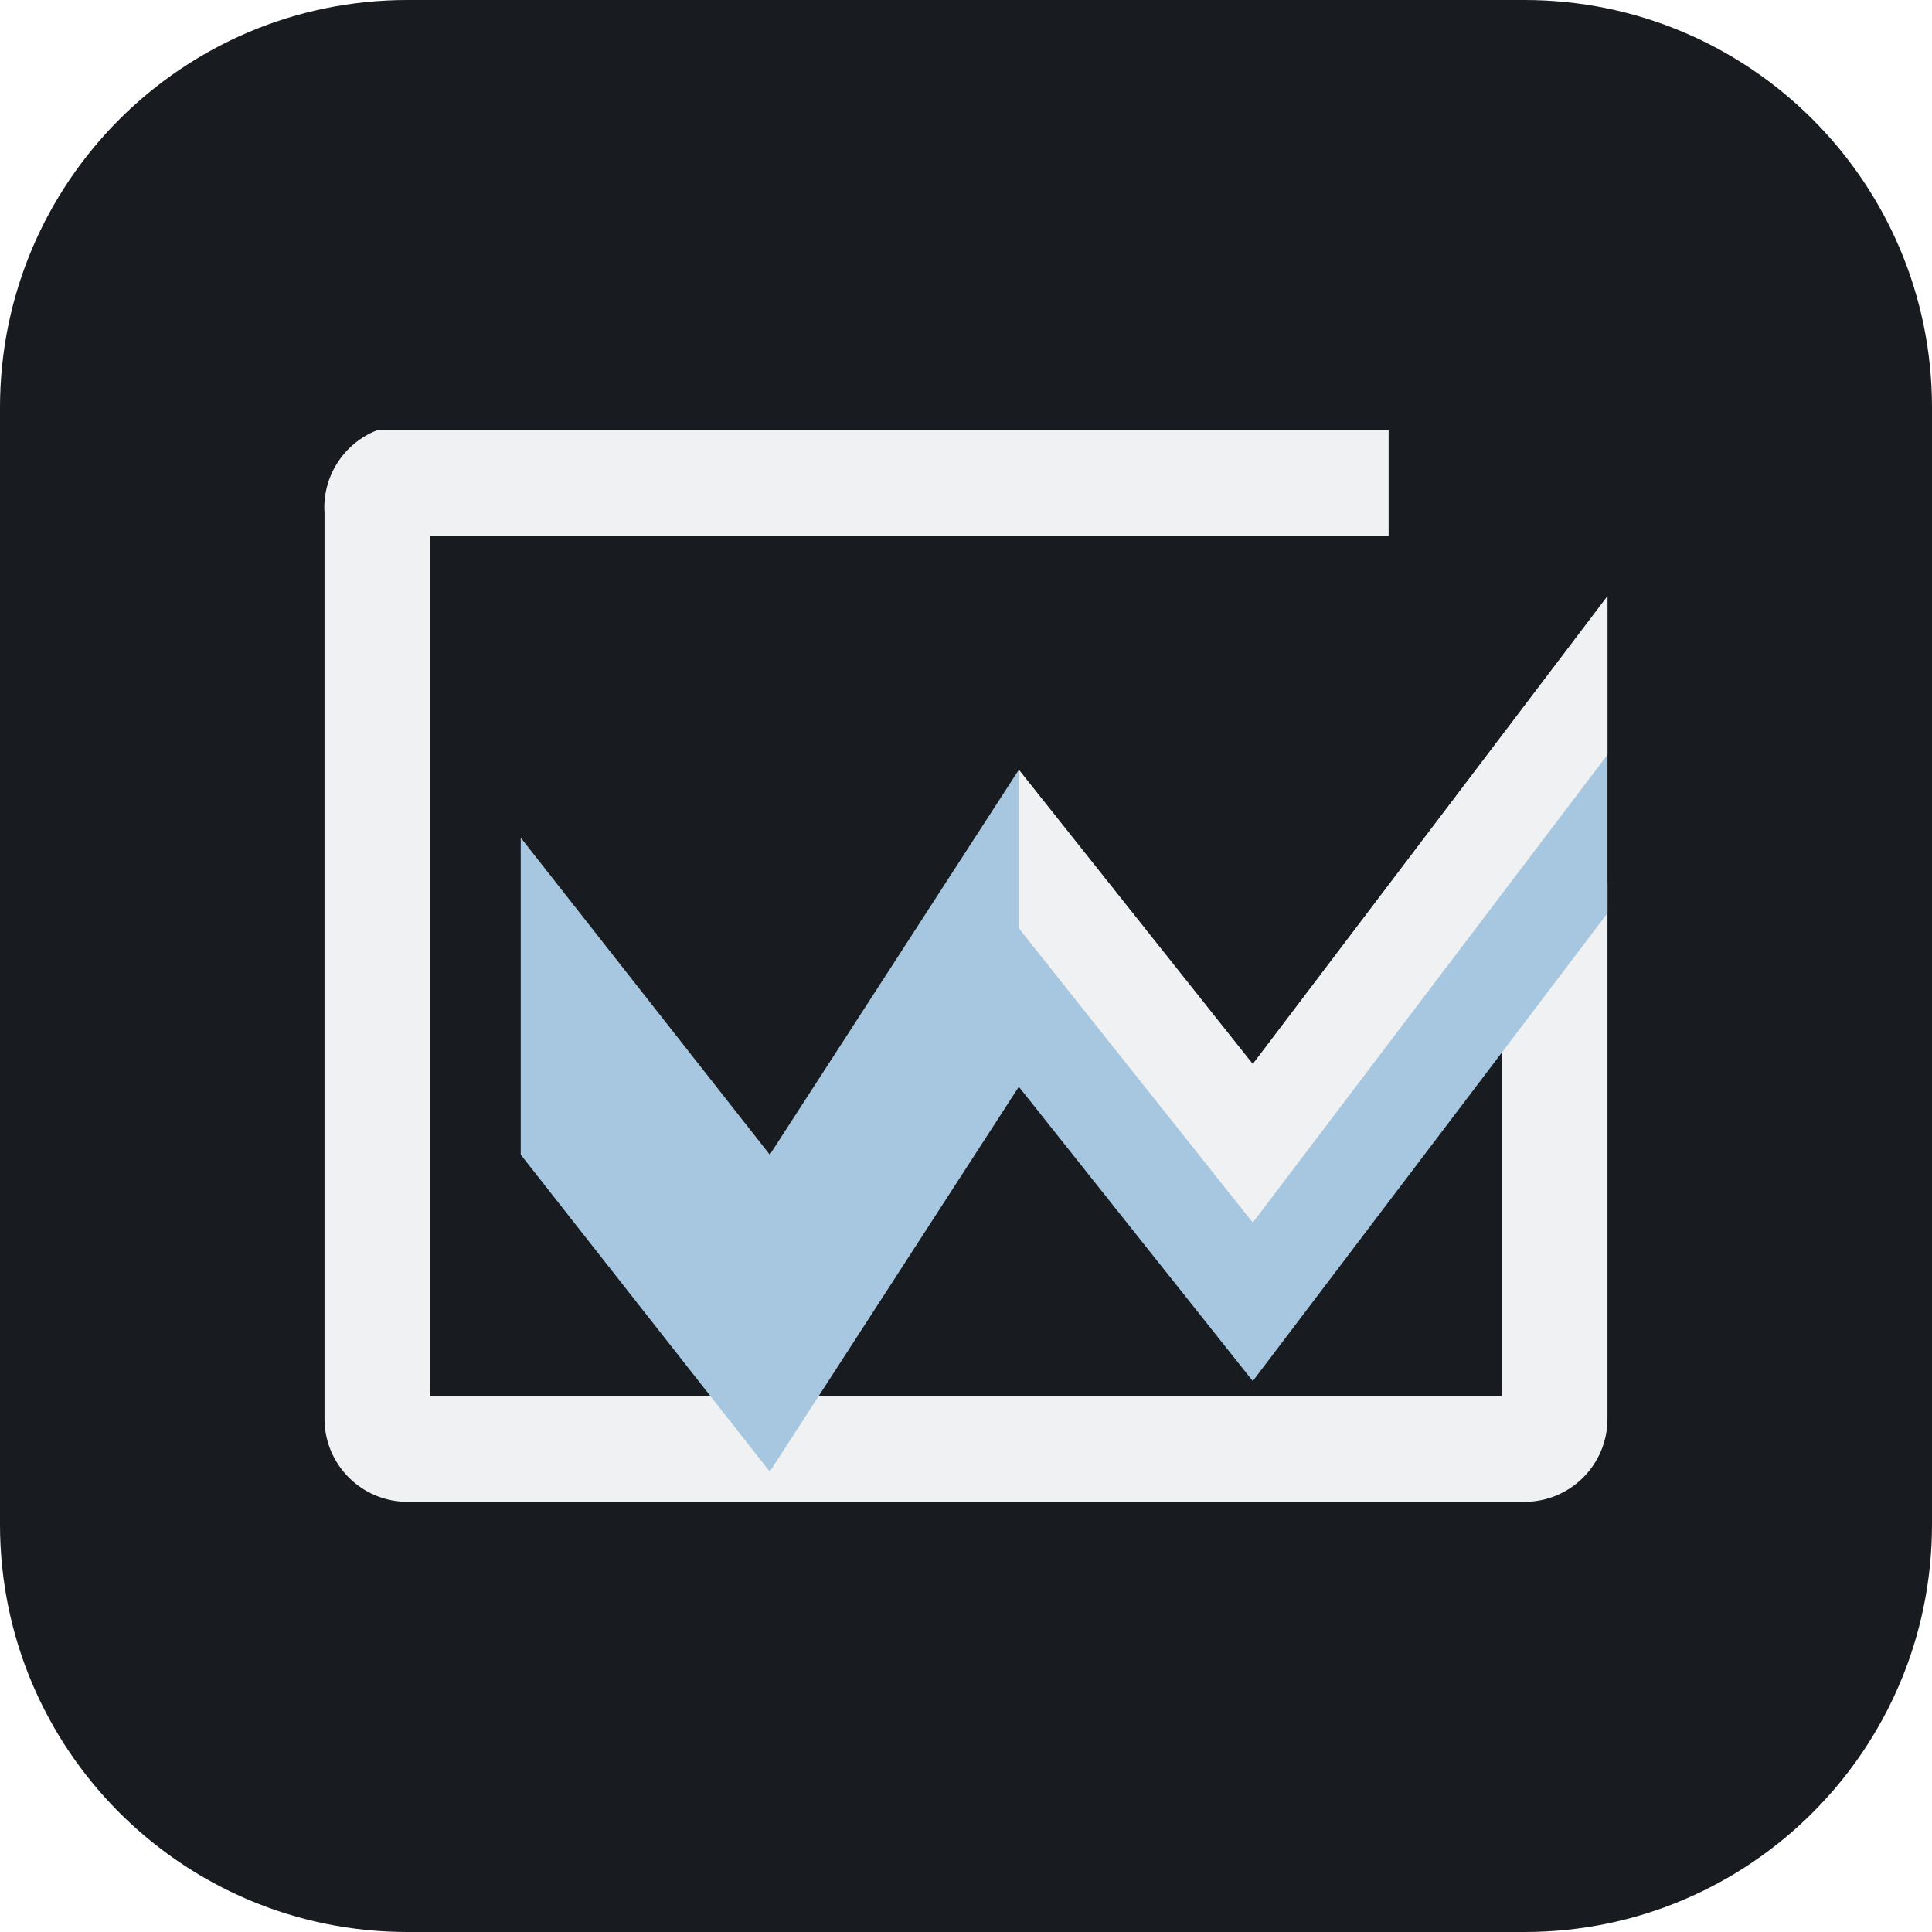
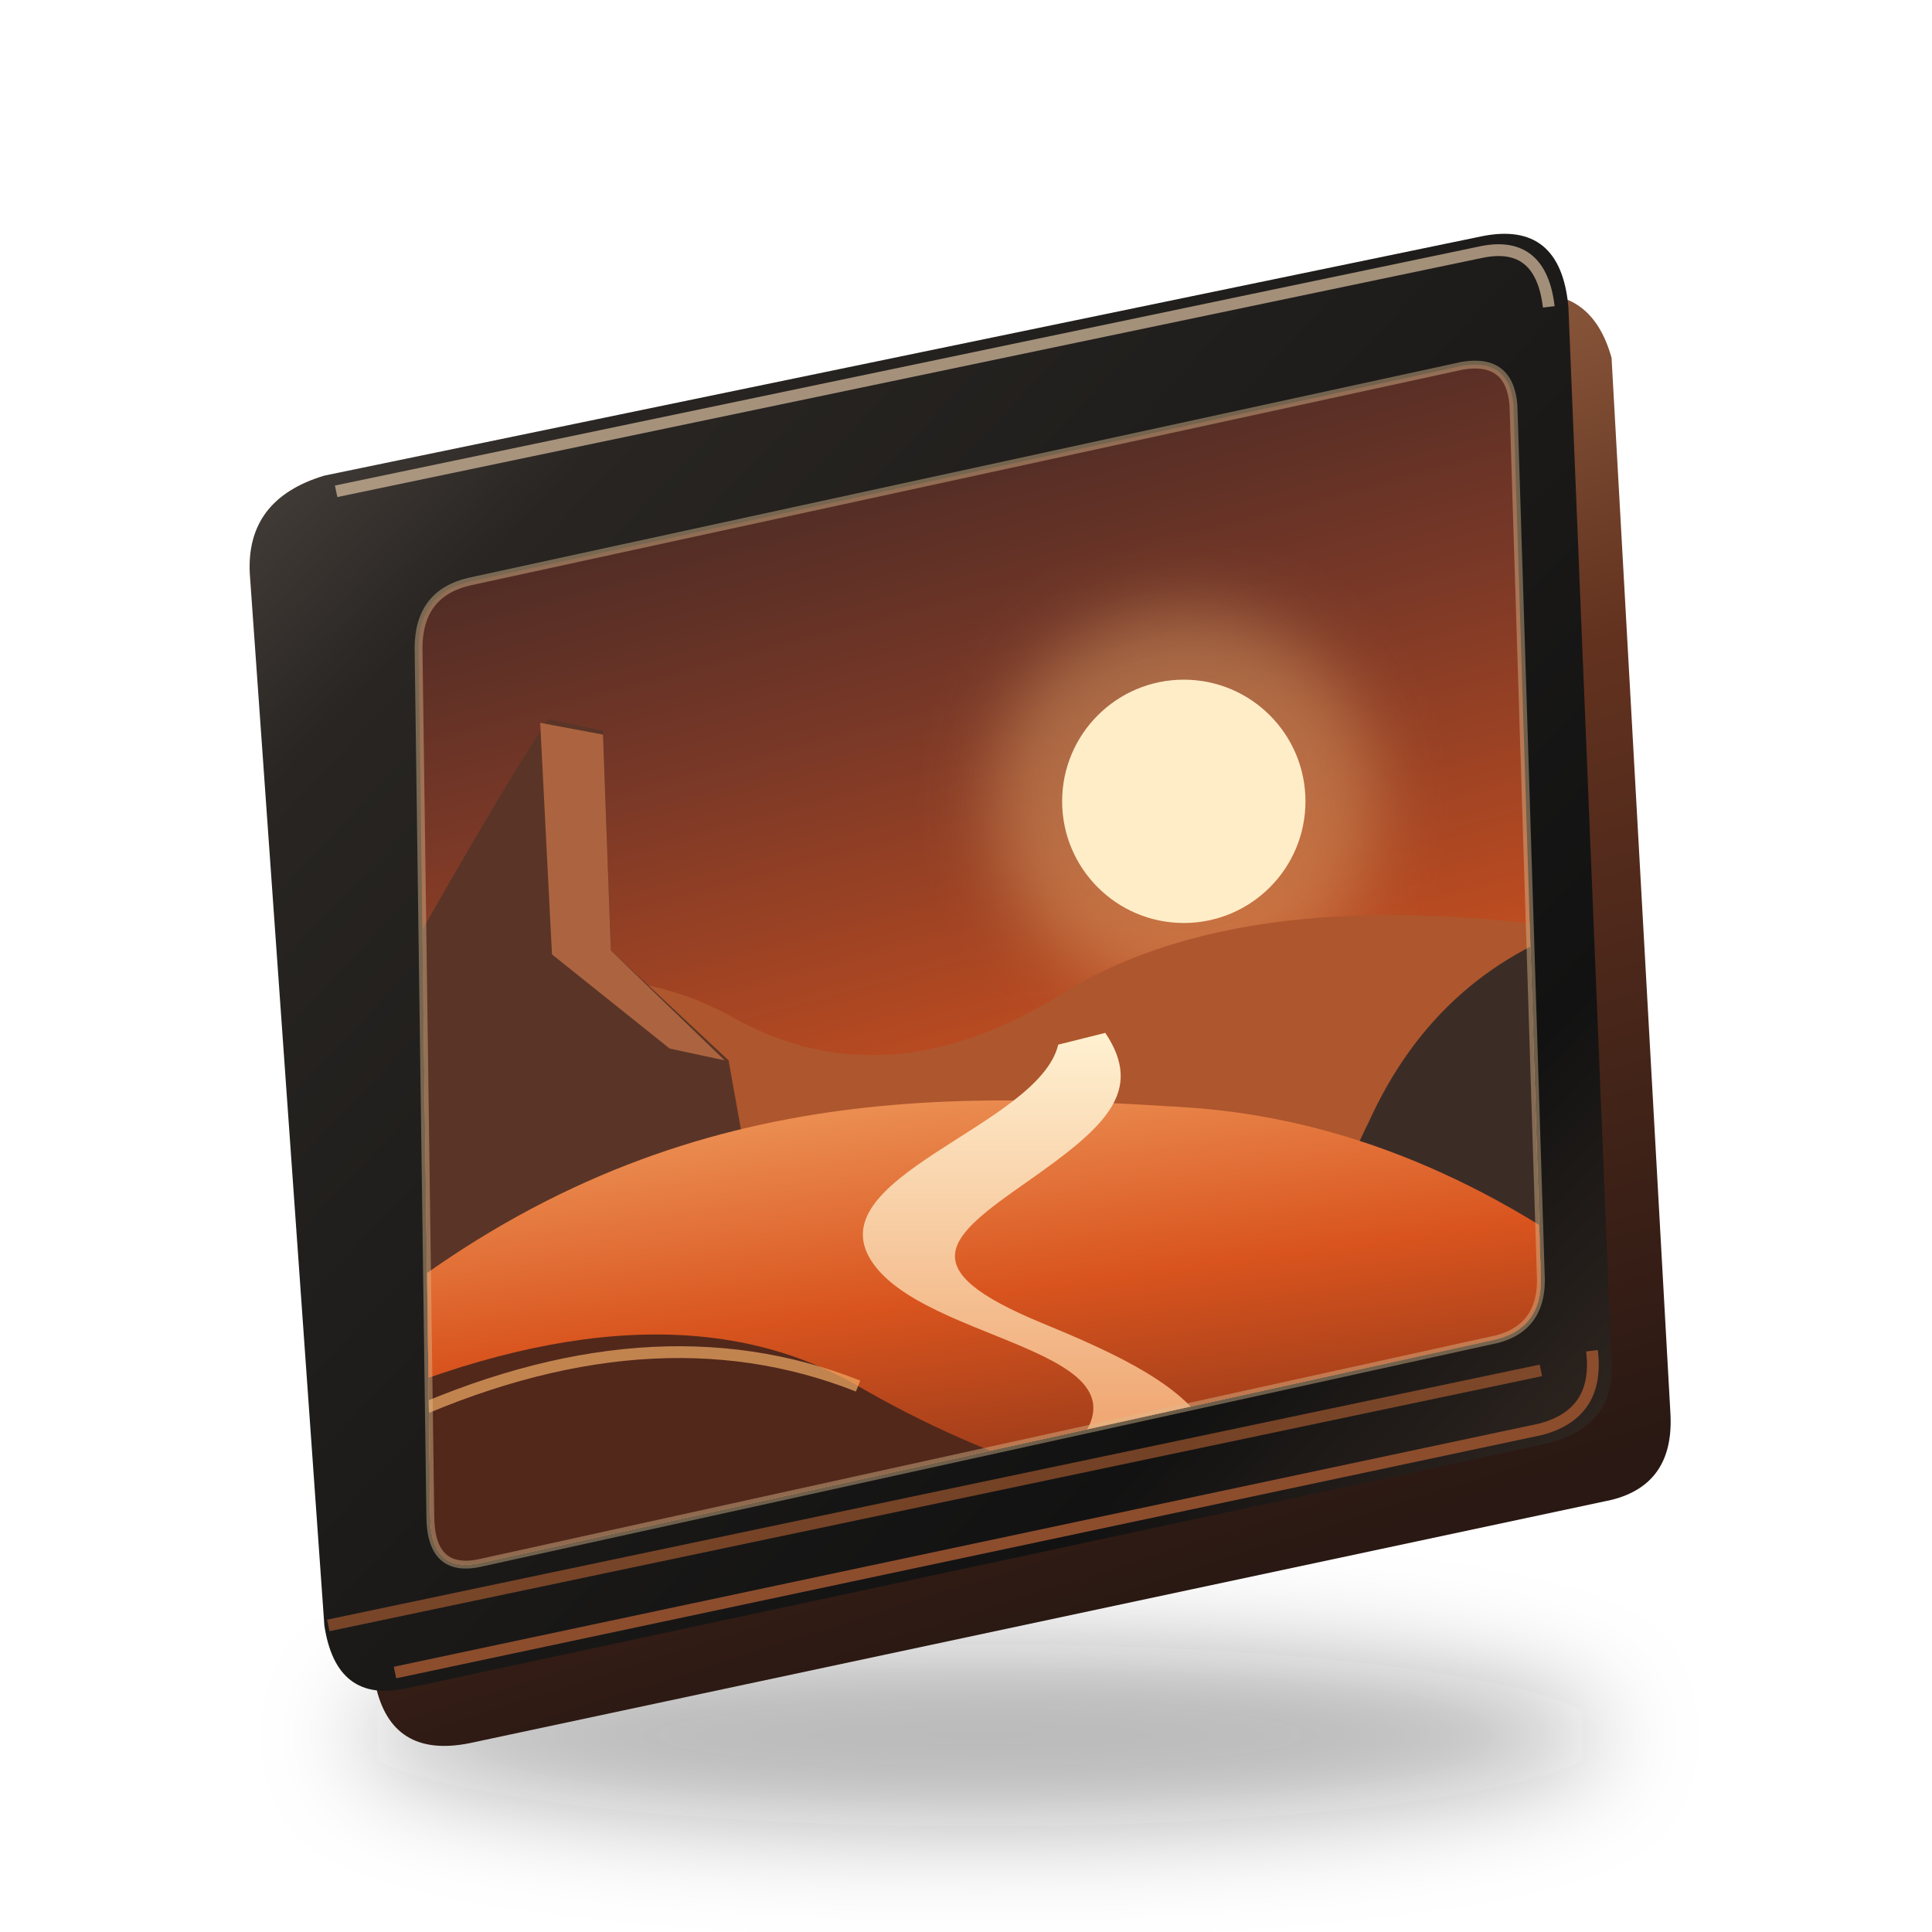
<svg xmlns="http://www.w3.org/2000/svg" width="512" height="512" viewBox="0 0 512 512" role="img" aria-labelledby="title desc">
-   <rect width="512" height="512" rx="108" fill="#181b20" />
-   <path d="M100 114h268v28H114v228h284V234h28v142a22 22 0 0 1-22 22H108a22 22 0 0 1-22-22V136a22 22 0 0 1 14-22Z" fill="#f0f1f3" />
-   <path d="m138 222 66 84 66-102 62 78 94-124v84l-94 124-62-78-66 102-66-84Z" fill="#a6c7df" />
-   <path d="m270 204 62 78 94-124v42l-94 124-62-78Z" fill="#f0f1f3" />
+   <defs>
+     <filter id="cast" x="-50%" y="-100%" width="200%" height="300%">
+       <feGaussianBlur stdDeviation="13" />
+     </filter>
+     <filter id="soft" x="-80%" y="-80%" width="260%" height="260%">
+       <feGaussianBlur stdDeviation="9" />
+     </filter>
+     <linearGradient id="charcoal" x1="0" y1="0" x2="1" y2="1">
+       <stop stop-color="#59504a" />
+       <stop offset=".2" stop-color="#282522" />
+       <stop offset=".75" stop-color="#121212" />
+       <stop offset="1" stop-color="#3f3027" />
+     </linearGradient>
+     <linearGradient id="edge" x1="0" y1="0" x2=".3" y2="1">
+       <stop stop-color="#ae7d57" />
+       <stop offset=".48" stop-color="#63321f" />
+       <stop offset="1" stop-color="#291813" />
+     </linearGradient>
+     <linearGradient id="sky" x1="0" y1="0" x2=".25" y2="1">
+       <stop stop-color="#211f23" />
+       <stop offset=".4" stop-color="#793827" />
+       <stop offset=".78" stop-color="#d9541e" />
+       <stop offset="1" stop-color="#f6b570" />
+     </linearGradient>
+     <linearGradient id="sand" x1="0" y1="0" x2=".3" y2="1">
+       <stop stop-color="#f2a466" />
+       <stop offset=".44" stop-color="#d9541e" />
+       <stop offset="1" stop-color="#602416" />
+     </linearGradient>
+     <linearGradient id="river" x1="0" y1="0" x2="0" y2="1">
+       <stop stop-color="#fff1d1" />
+       <stop offset="1" stop-color="#e88345" />
+     </linearGradient>
+     <clipPath id="view">
+       <path d="M136 153 389 98Q401 96 402 108L409 331Q409 343 398 346L139 403Q126 406 126 391L123 170Q123 156 136 153Z" />
+     </clipPath>
+   </defs>
+   <g transform="translate(-17 -5) scale(1.04)">
+     <ellipse cx="266" cy="447" rx="159" ry="23" fill="#111111" opacity=".3" filter="url(#cast)" />
+     <path d="M109 141 405 80Q422 78 427 96L442 365Q443 383 427 387L136 449Q116 453 112 434L92 166Q90 146 109 141Z" fill="url(#edge)" />
+     <path d="M99 126 394 65Q414 61 416 83L427 352Q428 369 409 373L120 435Q102 439 99 419L80 151Q79 132 99 126Z" fill="url(#charcoal)" />
+     <path d="M102 130 394 69Q409 66 411 83" fill="none" stroke="#dcc0a1" stroke-width="3" opacity=".7" />
+     <path d="M117 431 409 369Q424 365 422 349" fill="none" stroke="#8c4d2d" stroke-width="3" />
+     <g clip-path="url(#view)">
+       <rect x="110" y="83" width="310" height="330" fill="url(#sky)" />
+       <circle cx="318" cy="209" r="49" fill="#f3ba78" opacity=".38" filter="url(#soft)" />
+       <circle cx="318" cy="209" r="31" fill="#ffedc8" />
+       <path d="M104 269Q164 242 203 264T287 258Q337 227 433 244V424H104Z" fill="#ae562d" />
+       <path d="M112 263Q141 211 156 188L170 191 172 247 202 275 214 342 139 409 111 395Z" fill="#5a3527" />
+       <path d="m154 189 16 3 2 55 29 28-14-3-30-24Z" fill="#ac6440" />
+       <path d="M424 239Q383 251 365 291Q347 326 365 372L424 388Z" fill="#3c2c26" />
+       <path d="M106 344C182 280 255 283 319 287Q378 291 433 334V433H106Z" fill="url(#sand)" />
+       <path d="M286 271C281 292 223 305 239 327S323 349 282 381L245 416 312 405C345 371 316 356 282 342S258 320 278 306 308 283 298 268Z" fill="url(#river)" />
+       <path d="M105 364Q185 329 235 358T340 391L432 396V438H105Z" fill="#52281b" />
+       <path d="M117 367Q182 337 235 358" fill="none" stroke="#f2ab65" stroke-width="3" opacity=".7" />
+     </g>
+     <path d="M136 153 389 98Q401 96 402 108L409 331Q409 343 398 346L139 403Q126 406 126 391L123 170Q123 156 136 153Z" fill="none" stroke="#ddba8f" stroke-opacity=".45" stroke-width="2" />
+     <path d="M100 419 409 354" stroke="#e87a3b" stroke-width="3" opacity=".45" />
+   </g>
</svg>
